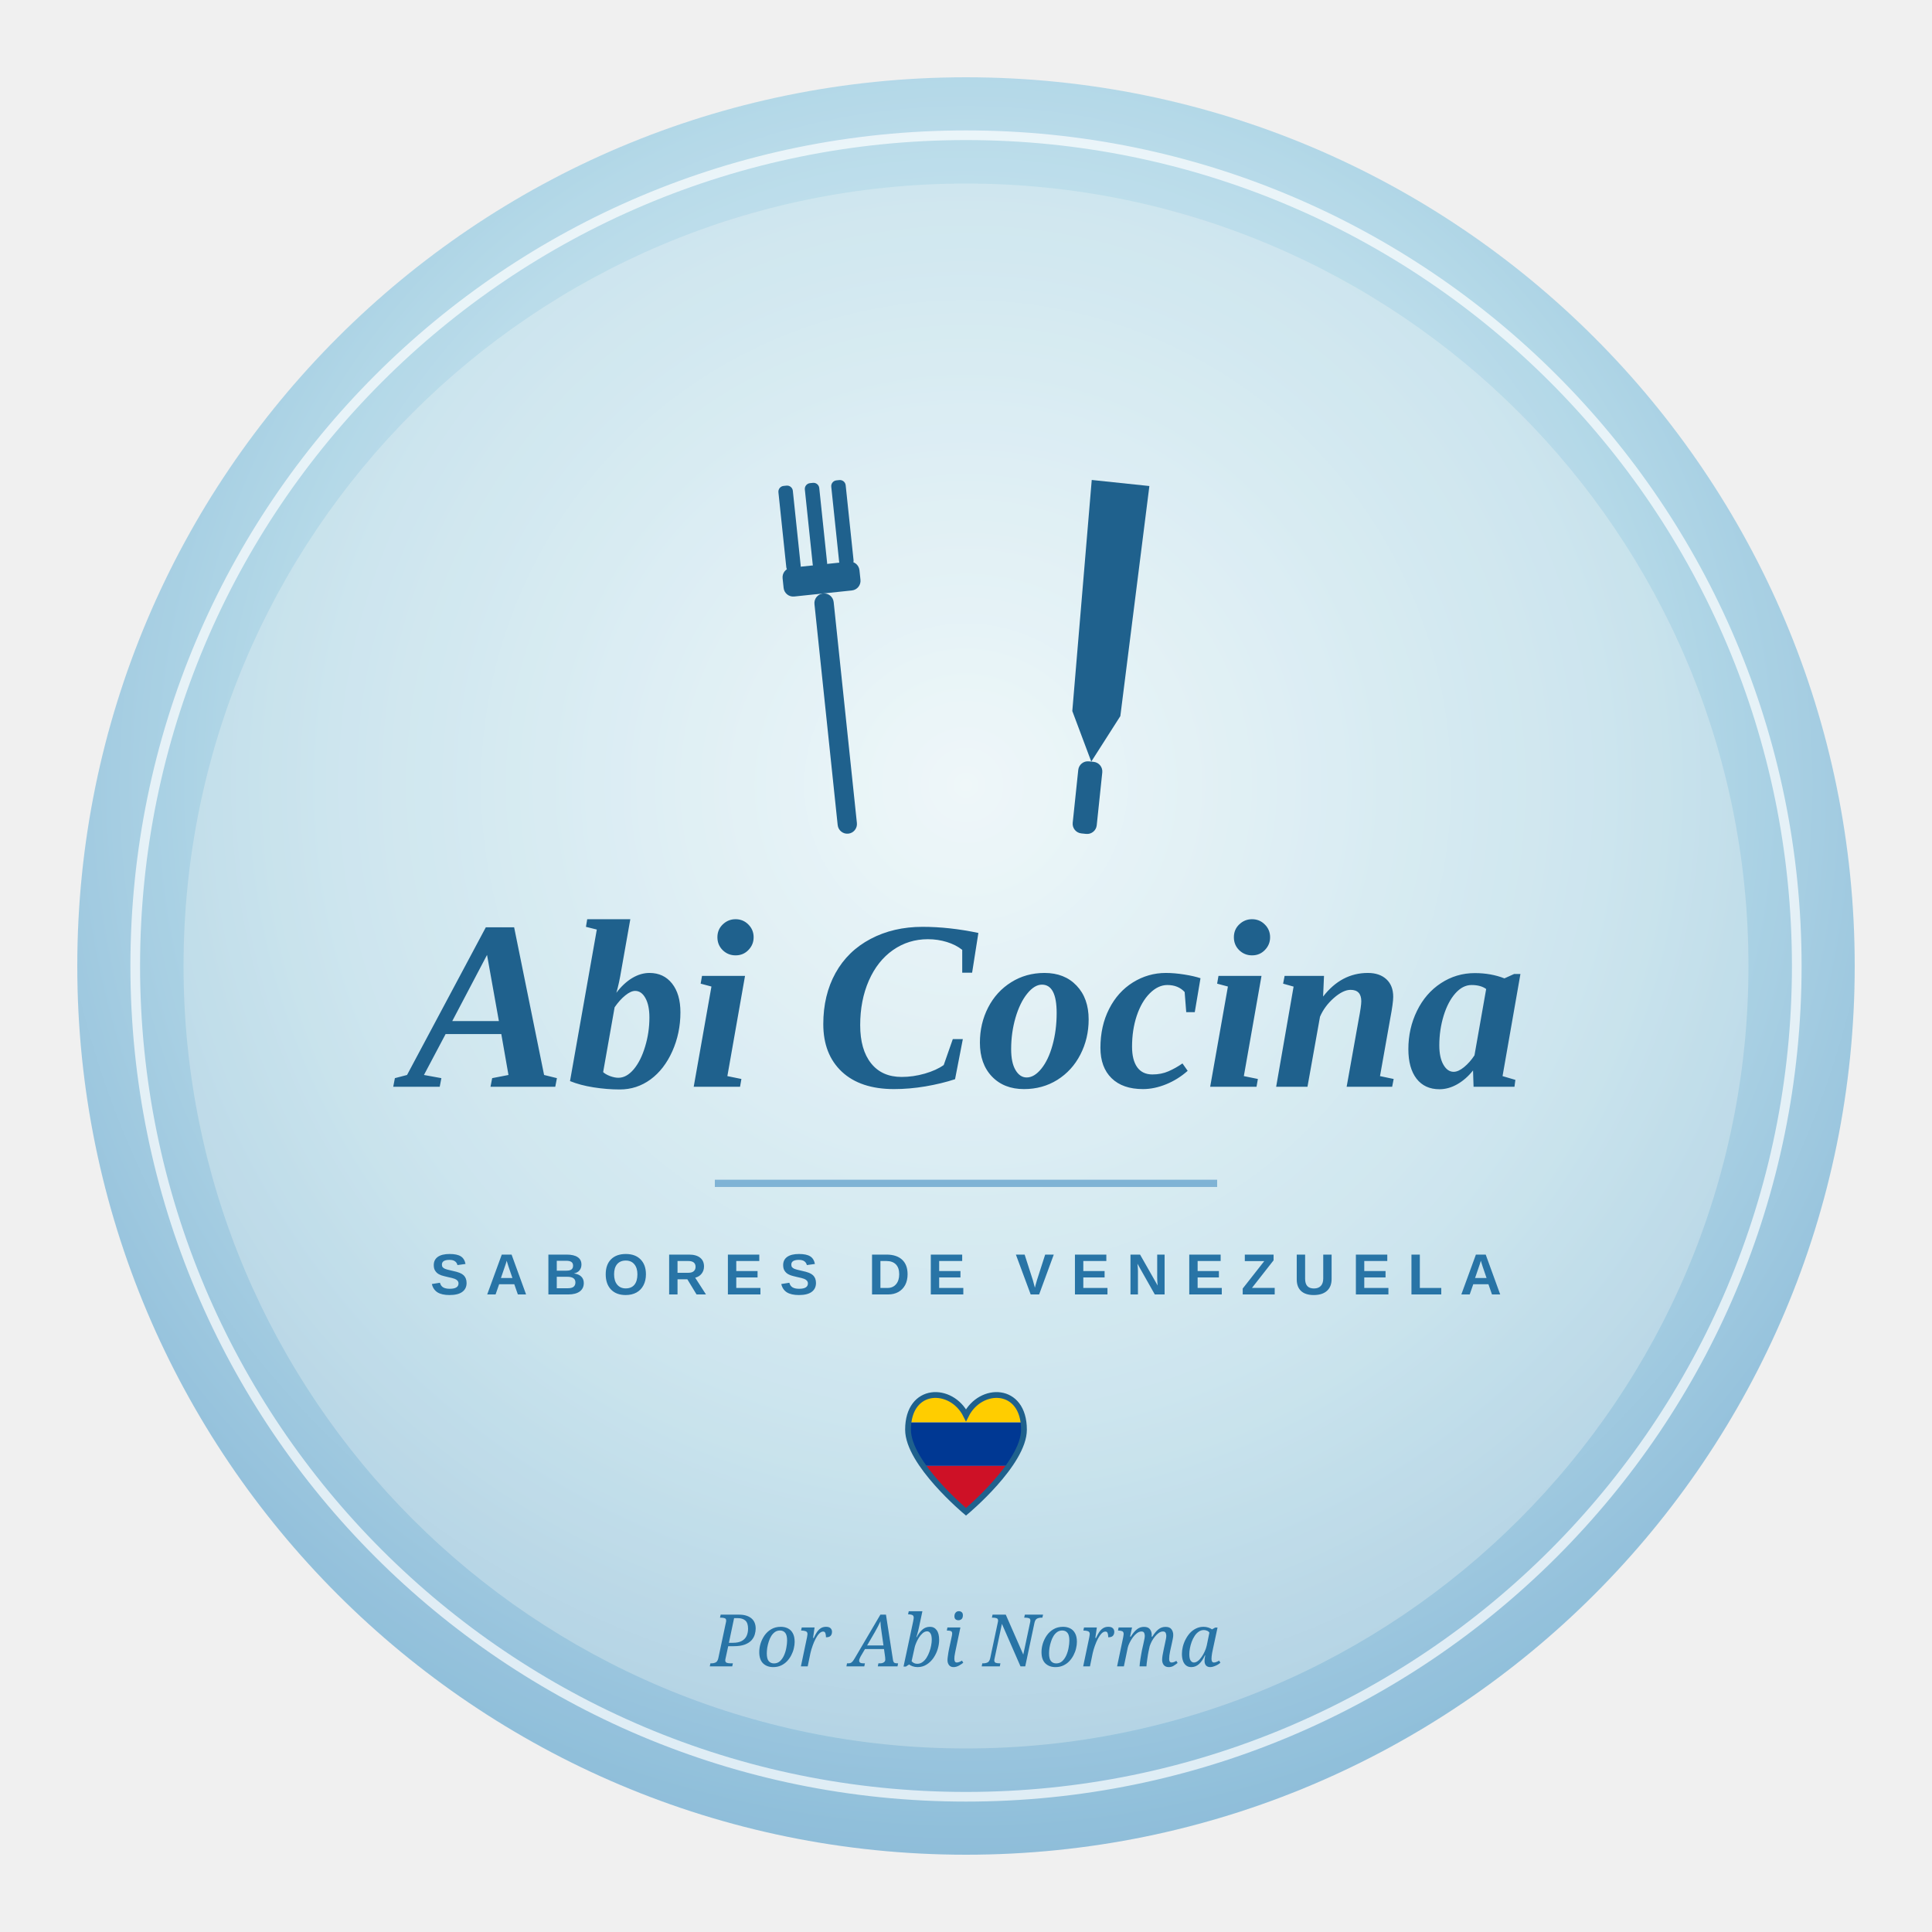
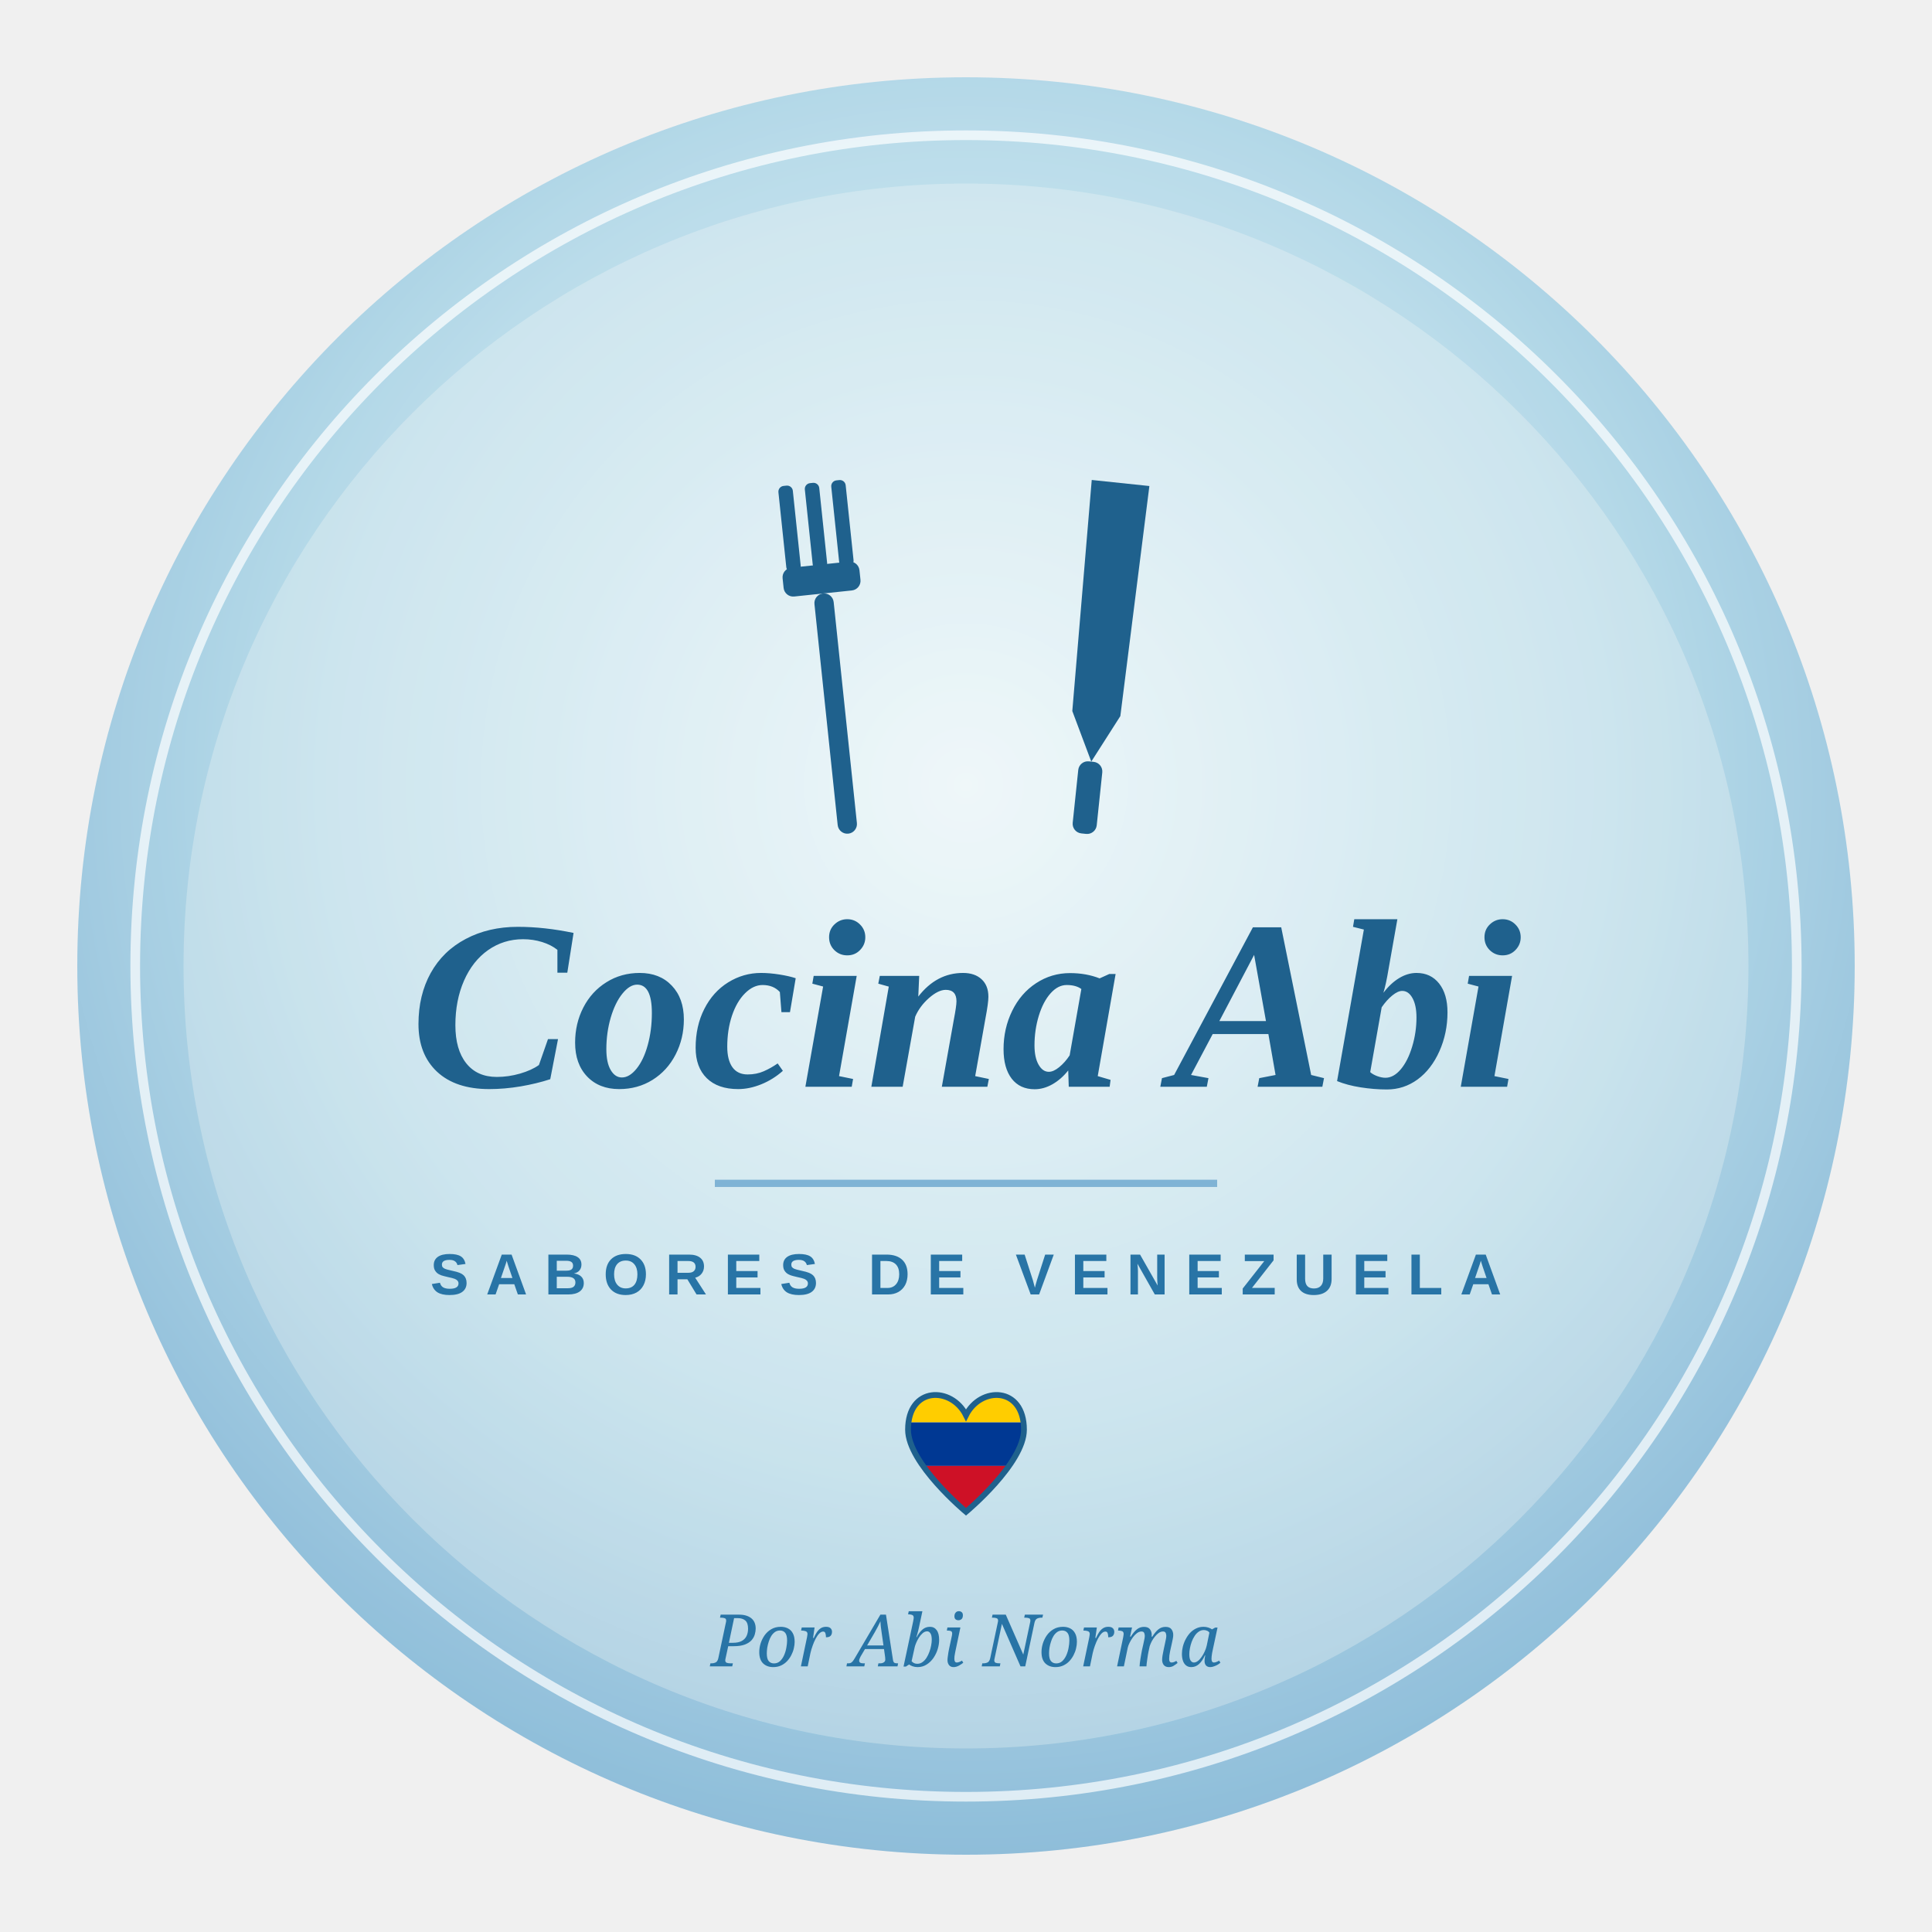
<svg xmlns="http://www.w3.org/2000/svg" viewBox="0 0 400 400">
  <defs>
    <radialGradient id="waterColor" cx="50%" cy="40%" r="65%">
      <stop offset="0%" stop-color="#EAF6FB" />
      <stop offset="55%" stop-color="#B8DCEA" />
      <stop offset="100%" stop-color="#7FB3D5" />
    </radialGradient>
    <clipPath id="heartClip">
      <path d="M0,-7 C-3,-13 -12,-13 -12,-4 C-12,3 0,13 0,13 C0,13 12,3 12,-4 C12,-13 3,-13 0,-7 Z" />
    </clipPath>
  </defs>
  <circle cx="200" cy="200" r="184" fill="url(#waterColor)" opacity="0.96" />
  <circle cx="200" cy="200" r="162" fill="#FDFBF7" opacity="0.28" />
  <circle cx="200" cy="200" r="172" fill="none" stroke="#FFFFFF" stroke-width="2" opacity="0.7" />
  <g transform="translate(168, 100) rotate(-6)" fill="#1F618D">
    <rect x="-7" y="0" width="3" height="18" rx="1.2" />
    <rect x="-1.5" y="0" width="3" height="18" rx="1.2" />
    <rect x="4" y="0" width="3" height="18" rx="1.2" />
    <rect x="-8" y="17" width="16" height="6" rx="2" />
    <rect x="-2" y="23" width="4" height="50" rx="2" />
  </g>
  <g transform="translate(232, 100) rotate(6)" fill="#1F618D">
    <path d="M-6,0 L6,0 L5,48 L0,58 L-5,48 Z" />
    <rect x="-2.5" y="58" width="5" height="15" rx="2" />
  </g>
  <text x="200" y="225" font-family="Georgia, 'Times New Roman', serif" font-size="50" font-weight="bold" font-style="italic" text-anchor="middle" fill="#1F618D">
-     Abi Cocina
+     Cocina Abi
  </text>
  <line x1="148" y1="245" x2="252" y2="245" stroke="#7FB3D5" stroke-width="1.5" />
  <text x="200" y="268" font-family="'Helvetica Neue', Arial, sans-serif" font-size="12" font-weight="600" letter-spacing="3.5" text-anchor="middle" fill="#2874A6">
    SABORES DE VENEZUELA
  </text>
  <g transform="translate(200, 300)">
    <g clip-path="url(#heartClip)">
      <rect x="-15" y="-15" width="30" height="9.5" fill="#FFCD00" />
      <rect x="-15" y="-5.5" width="30" height="9" fill="#003893" />
      <rect x="-15" y="3.5" width="30" height="11" fill="#CE1126" />
    </g>
    <path d="M0,-7 C-3,-13 -12,-13 -12,-4 C-12,3 0,13 0,13 C0,13 12,3 12,-4 C12,-13 3,-13 0,-7 Z" fill="none" stroke="#1F618D" stroke-width="1.2" />
  </g>
  <text x="200" y="345" font-family="Georgia, serif" font-size="15" font-style="italic" text-anchor="middle" fill="#2874A6">
    Por Abi Norma
  </text>
</svg>
